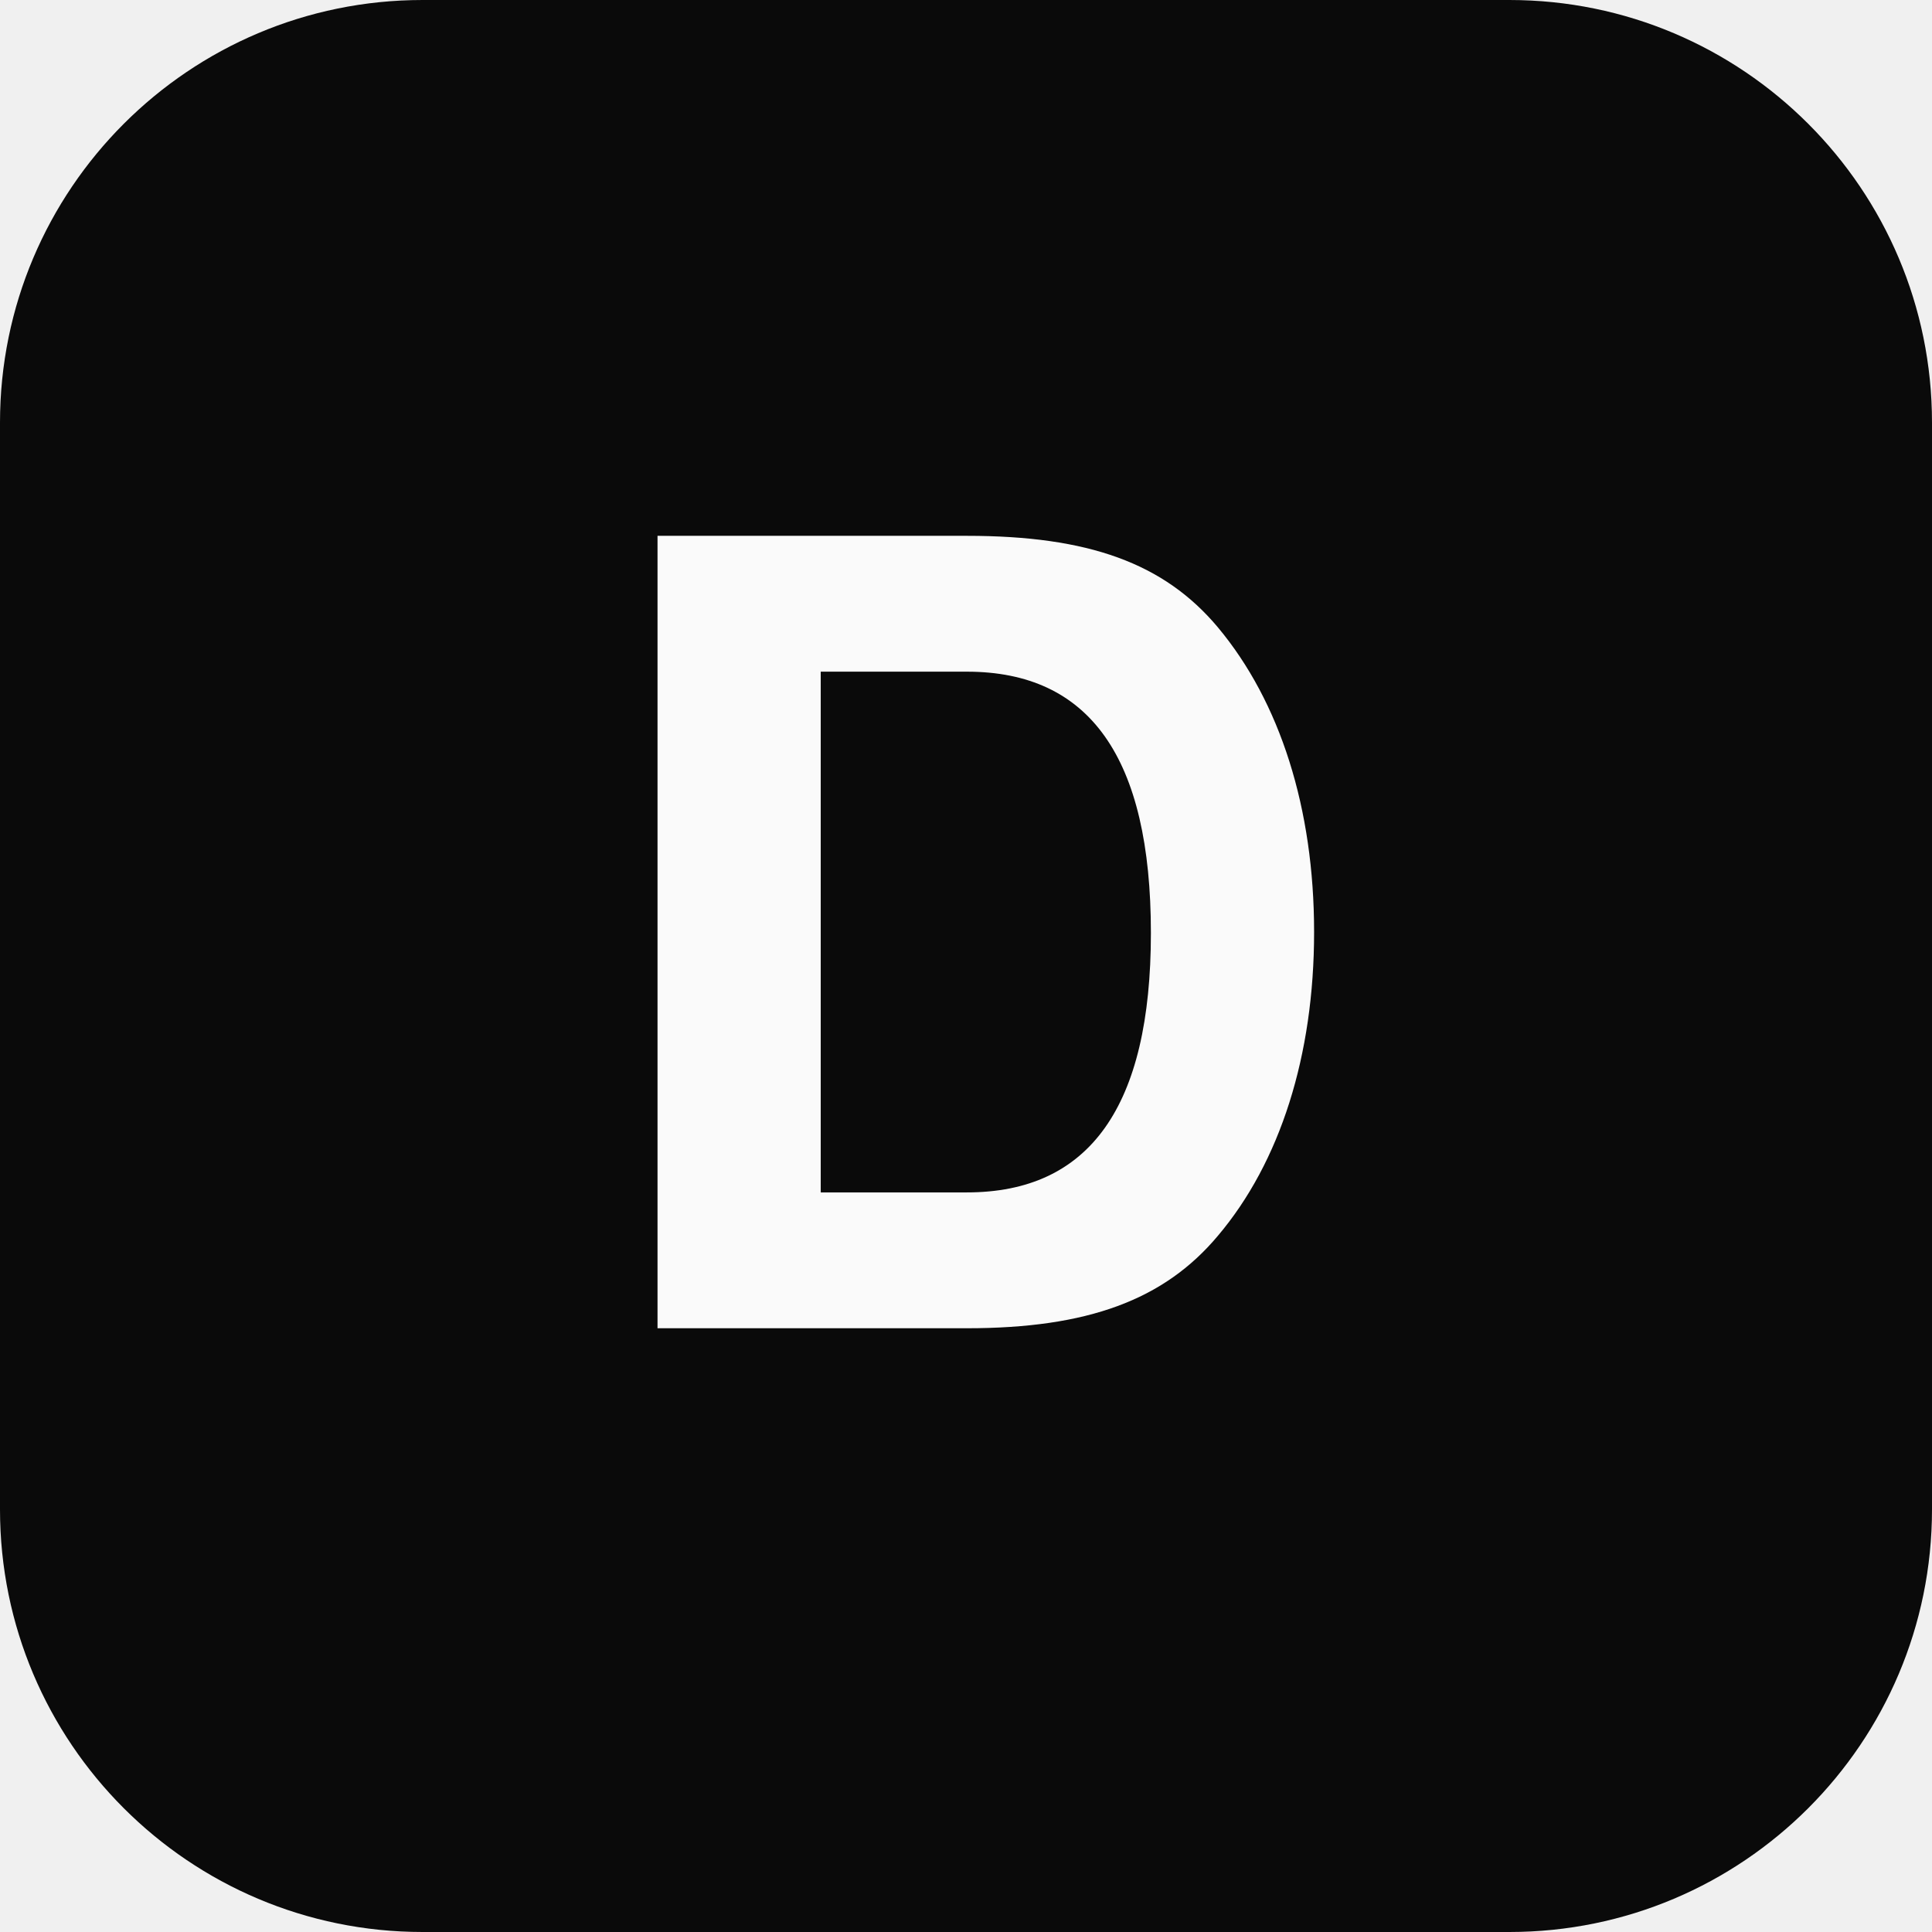
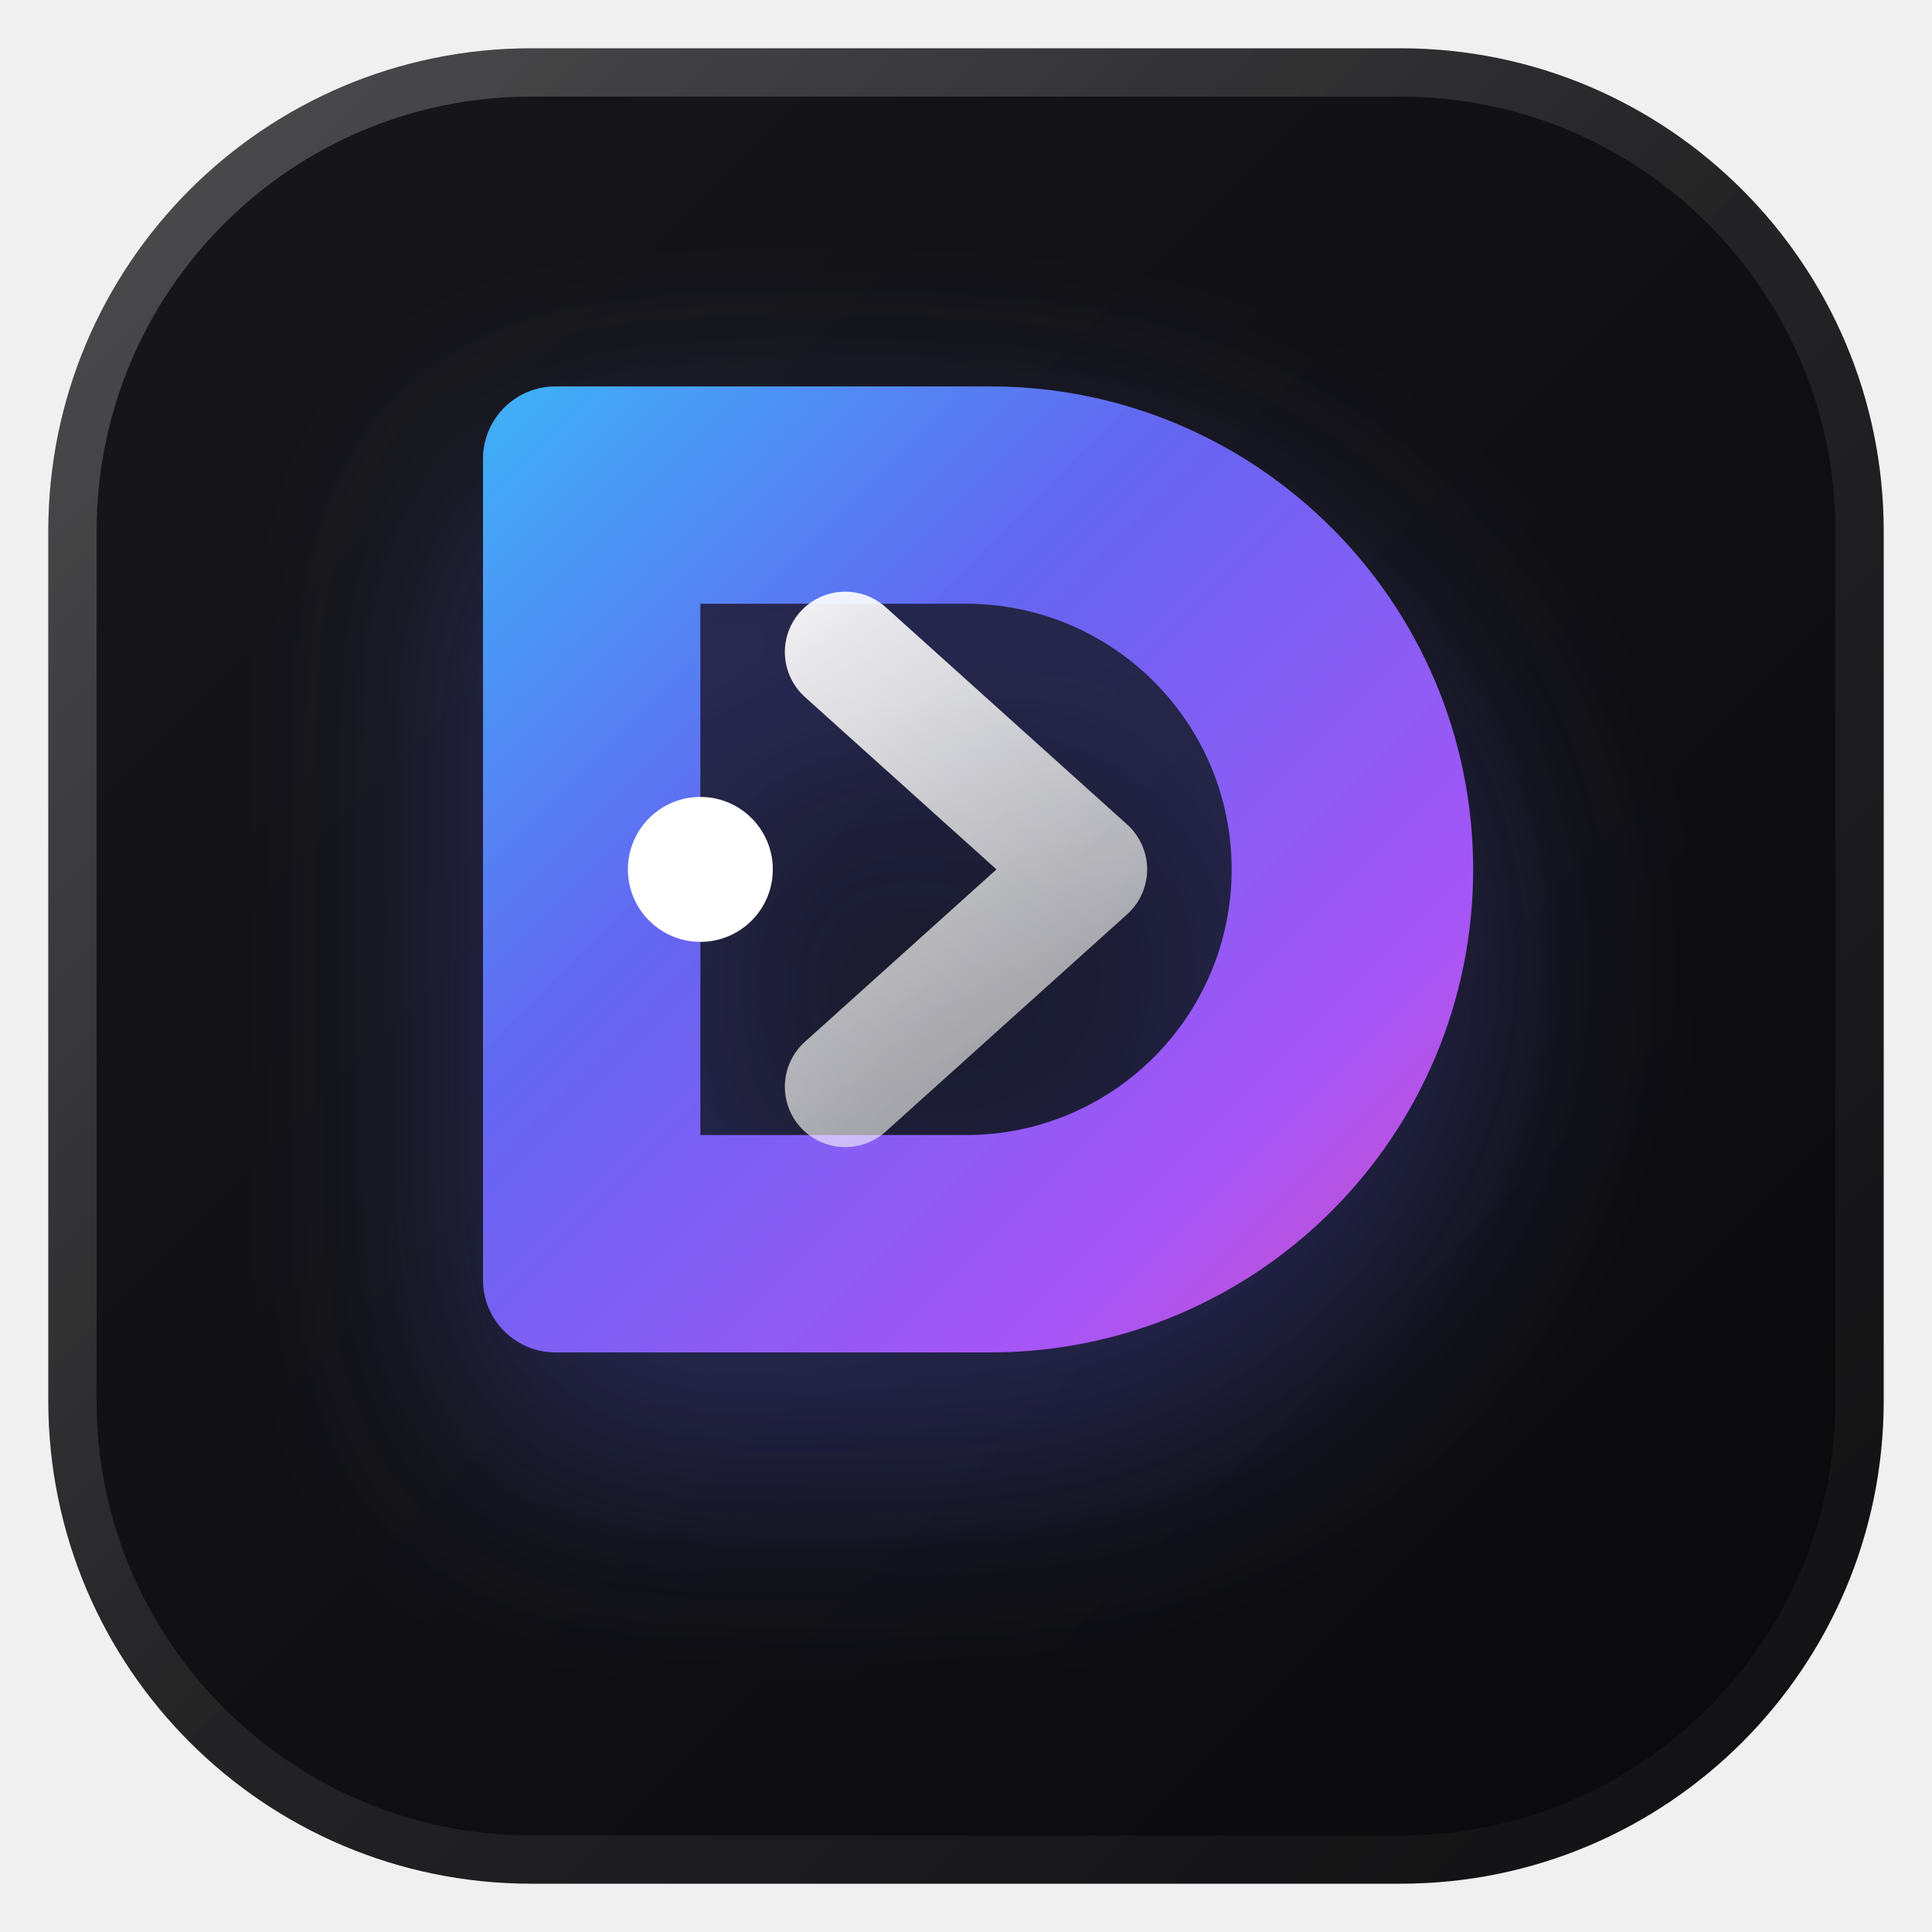
- <svg xmlns="http://www.w3.org/2000/svg" viewBox="0 0 32 32">
-   <rect width="32" height="32" rx="7" fill="#0a0a0a" />
-   <text x="16" y="22" text-anchor="middle" font-family="system-ui, -apple-system, Helvetica, Arial, sans-serif" font-size="18" font-weight="700" fill="#fafafa">D</text>
+ <svg xmlns="http://www.w3.org/2000/svg" viewBox="0 0 40 40" fill="none">
+   <defs>
+     <linearGradient id="dk-bg" x1="0" y1="0" x2="40" y2="40" gradientUnits="userSpaceOnUse">
+       <stop offset="0%" stop-color="#18181b" />
+       <stop offset="100%" stop-color="#09090b" />
+     </linearGradient>
+     <linearGradient id="dk-border" x1="0" y1="0" x2="40" y2="40" gradientUnits="userSpaceOnUse">
+       <stop offset="0%" stop-color="#ffffff" stop-opacity="0.25" />
+       <stop offset="50%" stop-color="#ffffff" stop-opacity="0.08" />
+       <stop offset="100%" stop-color="#ffffff" stop-opacity="0.02" />
+     </linearGradient>
+     <linearGradient id="dk-prism" x1="8" y1="8" x2="32" y2="32" gradientUnits="userSpaceOnUse">
+       <stop offset="0%" stop-color="#38bdf8" />
+       <stop offset="35%" stop-color="#6366f1" />
+       <stop offset="70%" stop-color="#a855f7" />
+       <stop offset="100%" stop-color="#ec4899" />
+     </linearGradient>
+     <linearGradient id="dk-glass" x1="16" y1="12" x2="24" y2="24" gradientUnits="userSpaceOnUse">
+       <stop offset="0%" stop-color="#ffffff" stop-opacity="0.95" />
+       <stop offset="100%" stop-color="#ffffff" stop-opacity="0.45" />
+     </linearGradient>
+     <filter id="dk-glow" x="2" y="2" width="36" height="36" filterUnits="userSpaceOnUse">
+       <feDropShadow dx="0" dy="2" stdDeviation="2.5" flood-color="#6366f1" flood-opacity="0.35" />
+     </filter>
+   </defs>
+   <rect x="1" y="1" width="38" height="38" rx="10" fill="url(#dk-bg)" />
+   <rect x="1.5" y="1.5" width="37" height="37" rx="9.5" fill="none" stroke="url(#dk-border)" stroke-width="1" />
+   <g filter="url(#dk-glow)">
+     <path fill-rule="evenodd" clip-rule="evenodd" d="M10 9.5C10 8.672 10.672 8 11.5 8H20.5C26.023 8 30.5 12.477 30.5 18C30.5 23.523 26.023 28 20.5 28H11.5C10.672 28 10 27.328 10 26.5V9.5ZM14.5 12.5V23.5H20C23.038 23.5 25.5 21.038 25.5 18C25.5 14.962 23.038 12.5 20 12.5H14.5Z" fill="url(#dk-prism)" />
+     <path d="M17.5 13.5L22.5 18L17.5 22.5" stroke="url(#dk-glass)" stroke-width="2.5" stroke-linecap="round" stroke-linejoin="round" />
+     <circle cx="14.5" cy="18" r="1.5" fill="#ffffff" />
+   </g>
</svg>
